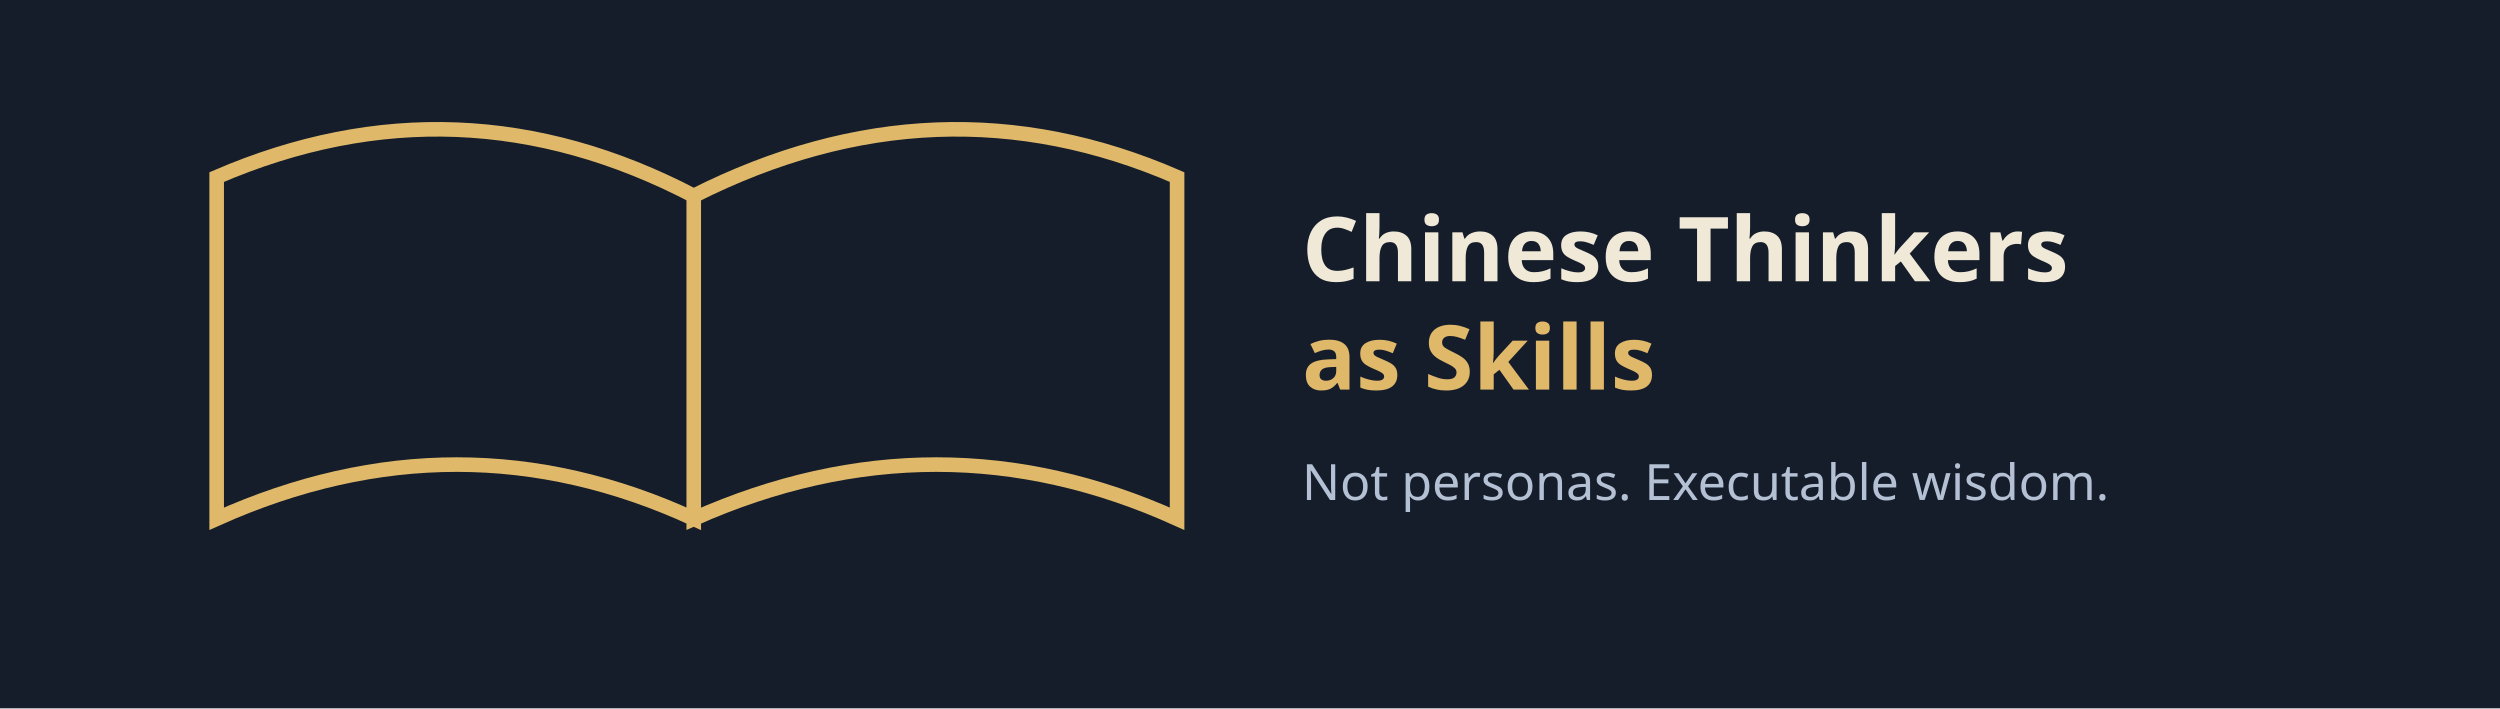
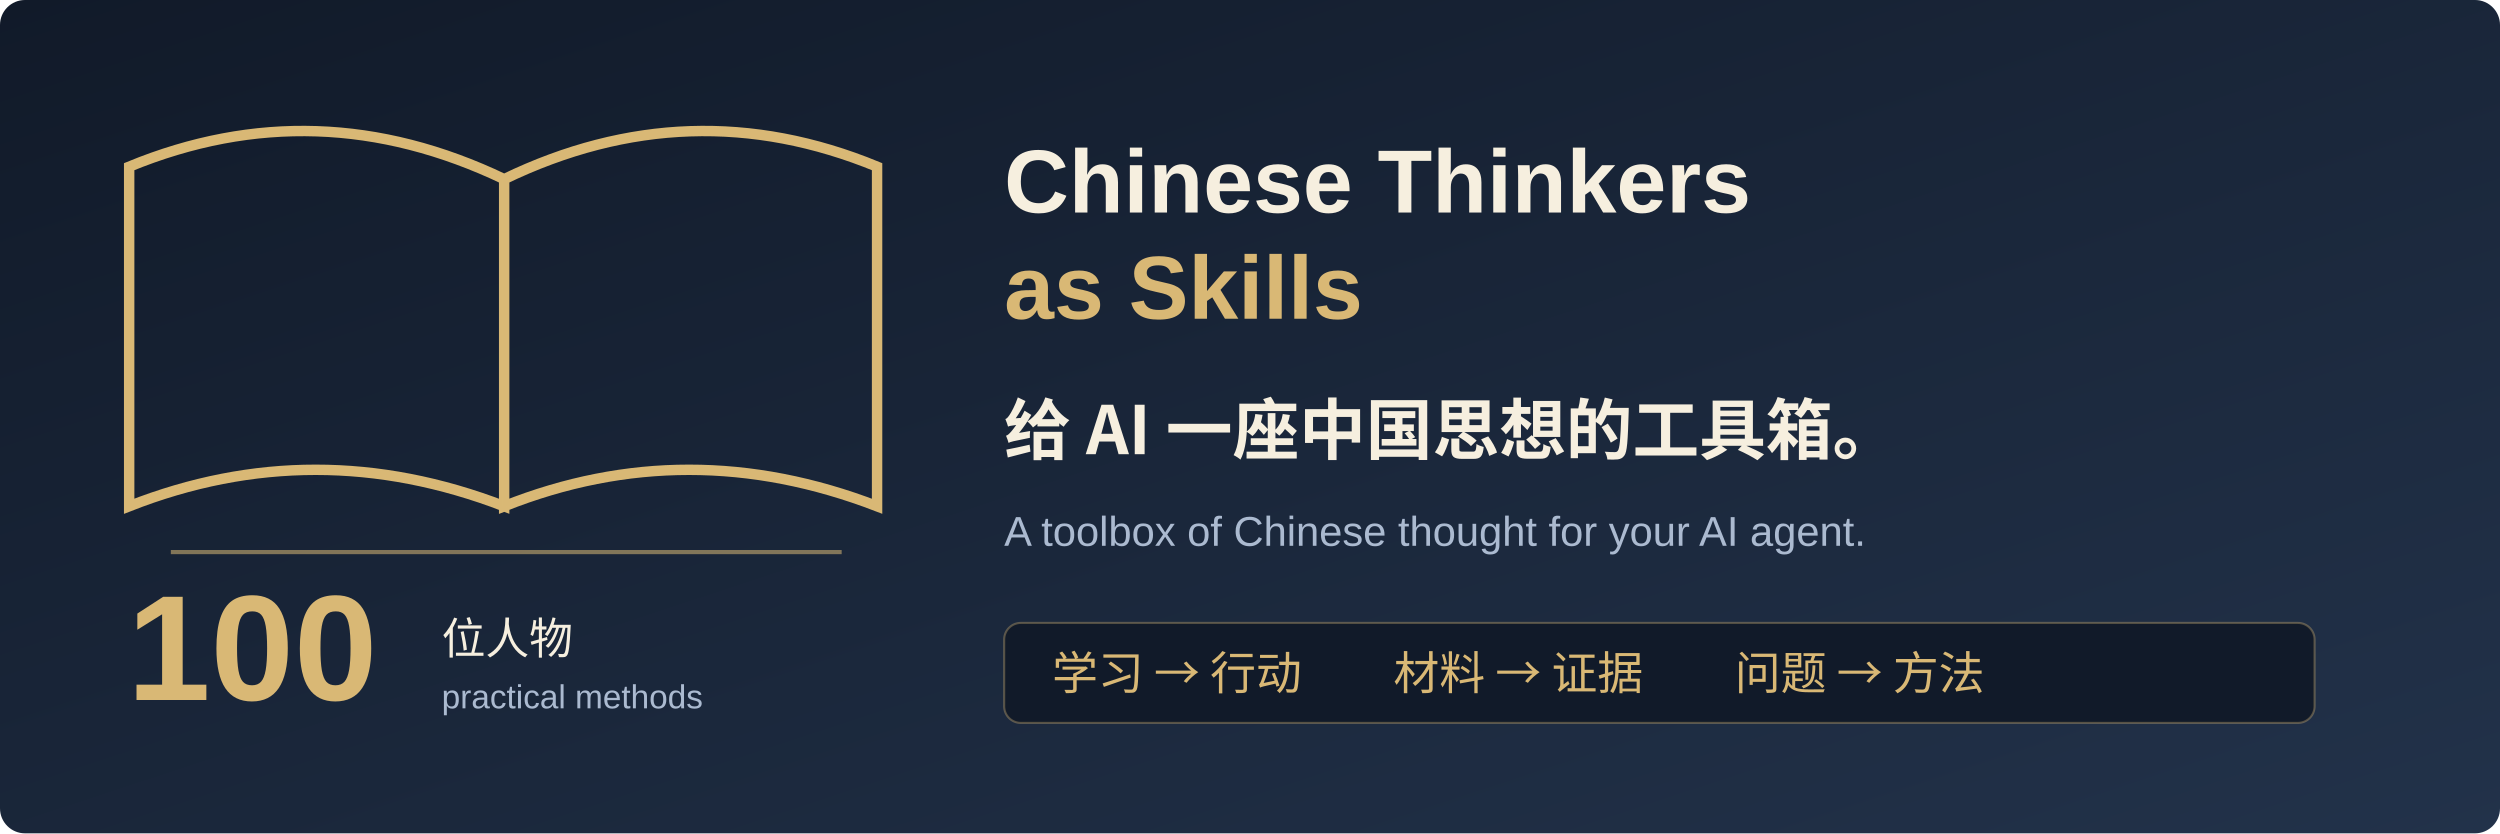
- <svg xmlns="http://www.w3.org/2000/svg" viewBox="0 0 1200 340">
-   <rect width="1200" height="340" fill="#151d2b" />
-   <path d="M104 85 Q220 35 333 94 L333 249 Q220 197 104 249Z M333 94 Q450 35 565 85 L565 249 Q450 197 333 249Z" stroke="#dfb86a" fill="none" stroke-width="7" />
-   <text x="625" y="135" fill="#f1e9d8" font-family="sans-serif" font-size="43" font-weight="700">Chinese Thinkers</text>
-   <text x="625" y="187" fill="#dfb86a" font-family="sans-serif" font-size="43" font-weight="700">as Skills</text>
-   <text x="625" y="240" fill="#b4c0d4" font-family="sans-serif" font-size="24">Not personas. Executable wisdom.</text>
+ <svg xmlns="http://www.w3.org/2000/svg" viewBox="0 0 1200 400" role="img" aria-labelledby="title desc">
+   <defs>
+     <linearGradient id="bg" x2="1" y2="1">
+       <stop stop-color="#111a29" />
+       <stop offset="1" stop-color="#22324a" />
+     </linearGradient>
+   </defs>
+   <rect width="1200" height="400" rx="12" fill="url(#bg)" />
+   <g fill="none" stroke="#d9b875">
+     <path d="M62 80 Q152 43 242 86 L242 243 Q151 208 62 243Z M242 86 Q331 43 421 80 L421 243 Q330 208 242 243Z" stroke-width="5" />
+     <path d="M242 86 V243 M82 265 H404" opacity=".55" stroke-width="2" />
+   </g>
+   <text x="61" y="336" fill="#d9b875" font-family="Segoe UI,Arial,sans-serif" font-size="72" font-weight="700">100</text>
+   <text x="212" y="314" fill="#f6efdf" font-family="Microsoft YaHei,Noto Sans CJK SC,sans-serif" font-size="21">位人物</text>
+   <text x="212" y="340" fill="#abbad0" font-family="Arial,sans-serif" font-size="16">practical methods</text>
+   <text x="482" y="102" fill="#f6efdf" font-family="Segoe UI,Arial,sans-serif" font-size="43" font-weight="700">Chinese Thinkers</text>
+   <text x="482" y="153" fill="#d9b875" font-family="Segoe UI,Arial,sans-serif" font-size="43" font-weight="700">as Skills</text>
+   <text x="482" y="218" fill="#f6efdf" font-family="Microsoft YaHei,Noto Sans CJK SC,sans-serif" font-size="32" font-weight="700">给 AI 一座中国思想的工具箱。</text>
+   <text x="482" y="262" fill="#abbad0" font-family="Arial,sans-serif" font-size="20">A toolbox of Chinese thought for your AI agent.</text>
+   <rect x="482" y="299" width="629" height="48" rx="8" fill="#111a29" stroke="#d9b875" stroke-opacity=".35" />
+   <text x="505" y="331" fill="#d9b875" font-family="Microsoft YaHei,Noto Sans CJK SC,sans-serif" font-size="22">学习 → 行动　　材料 → 证据　　问题 → 方法</text>
</svg>
